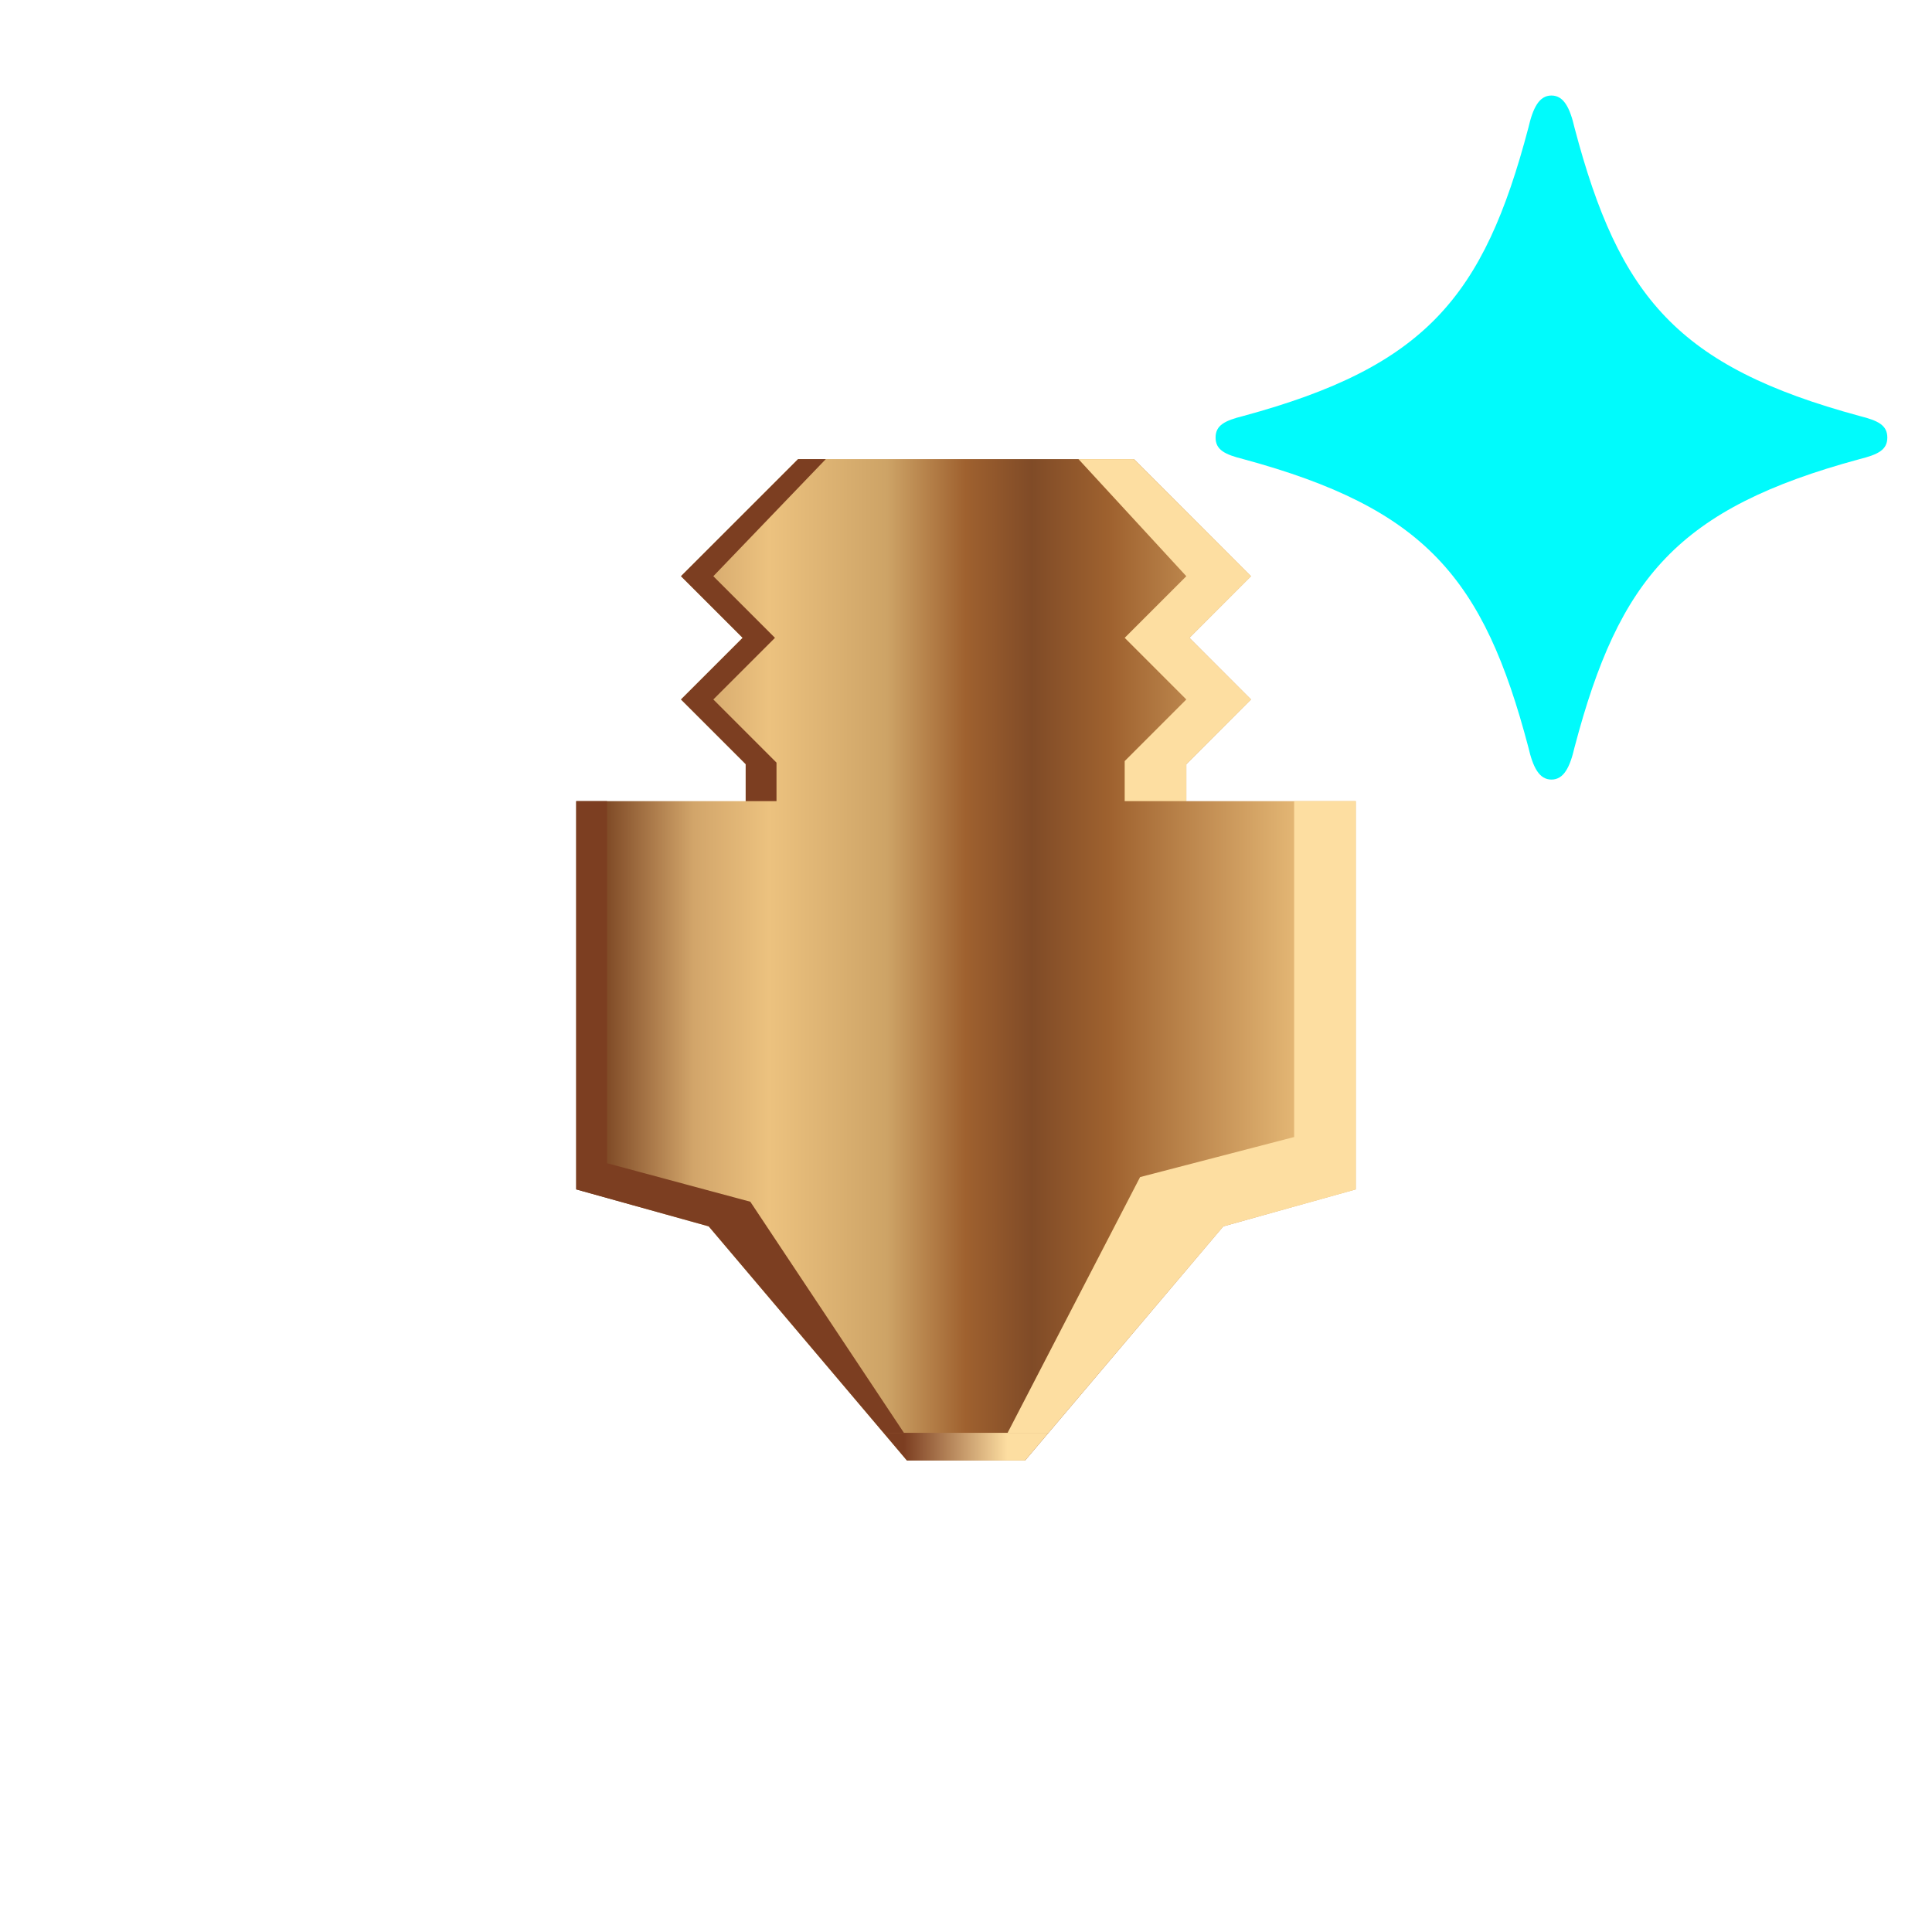
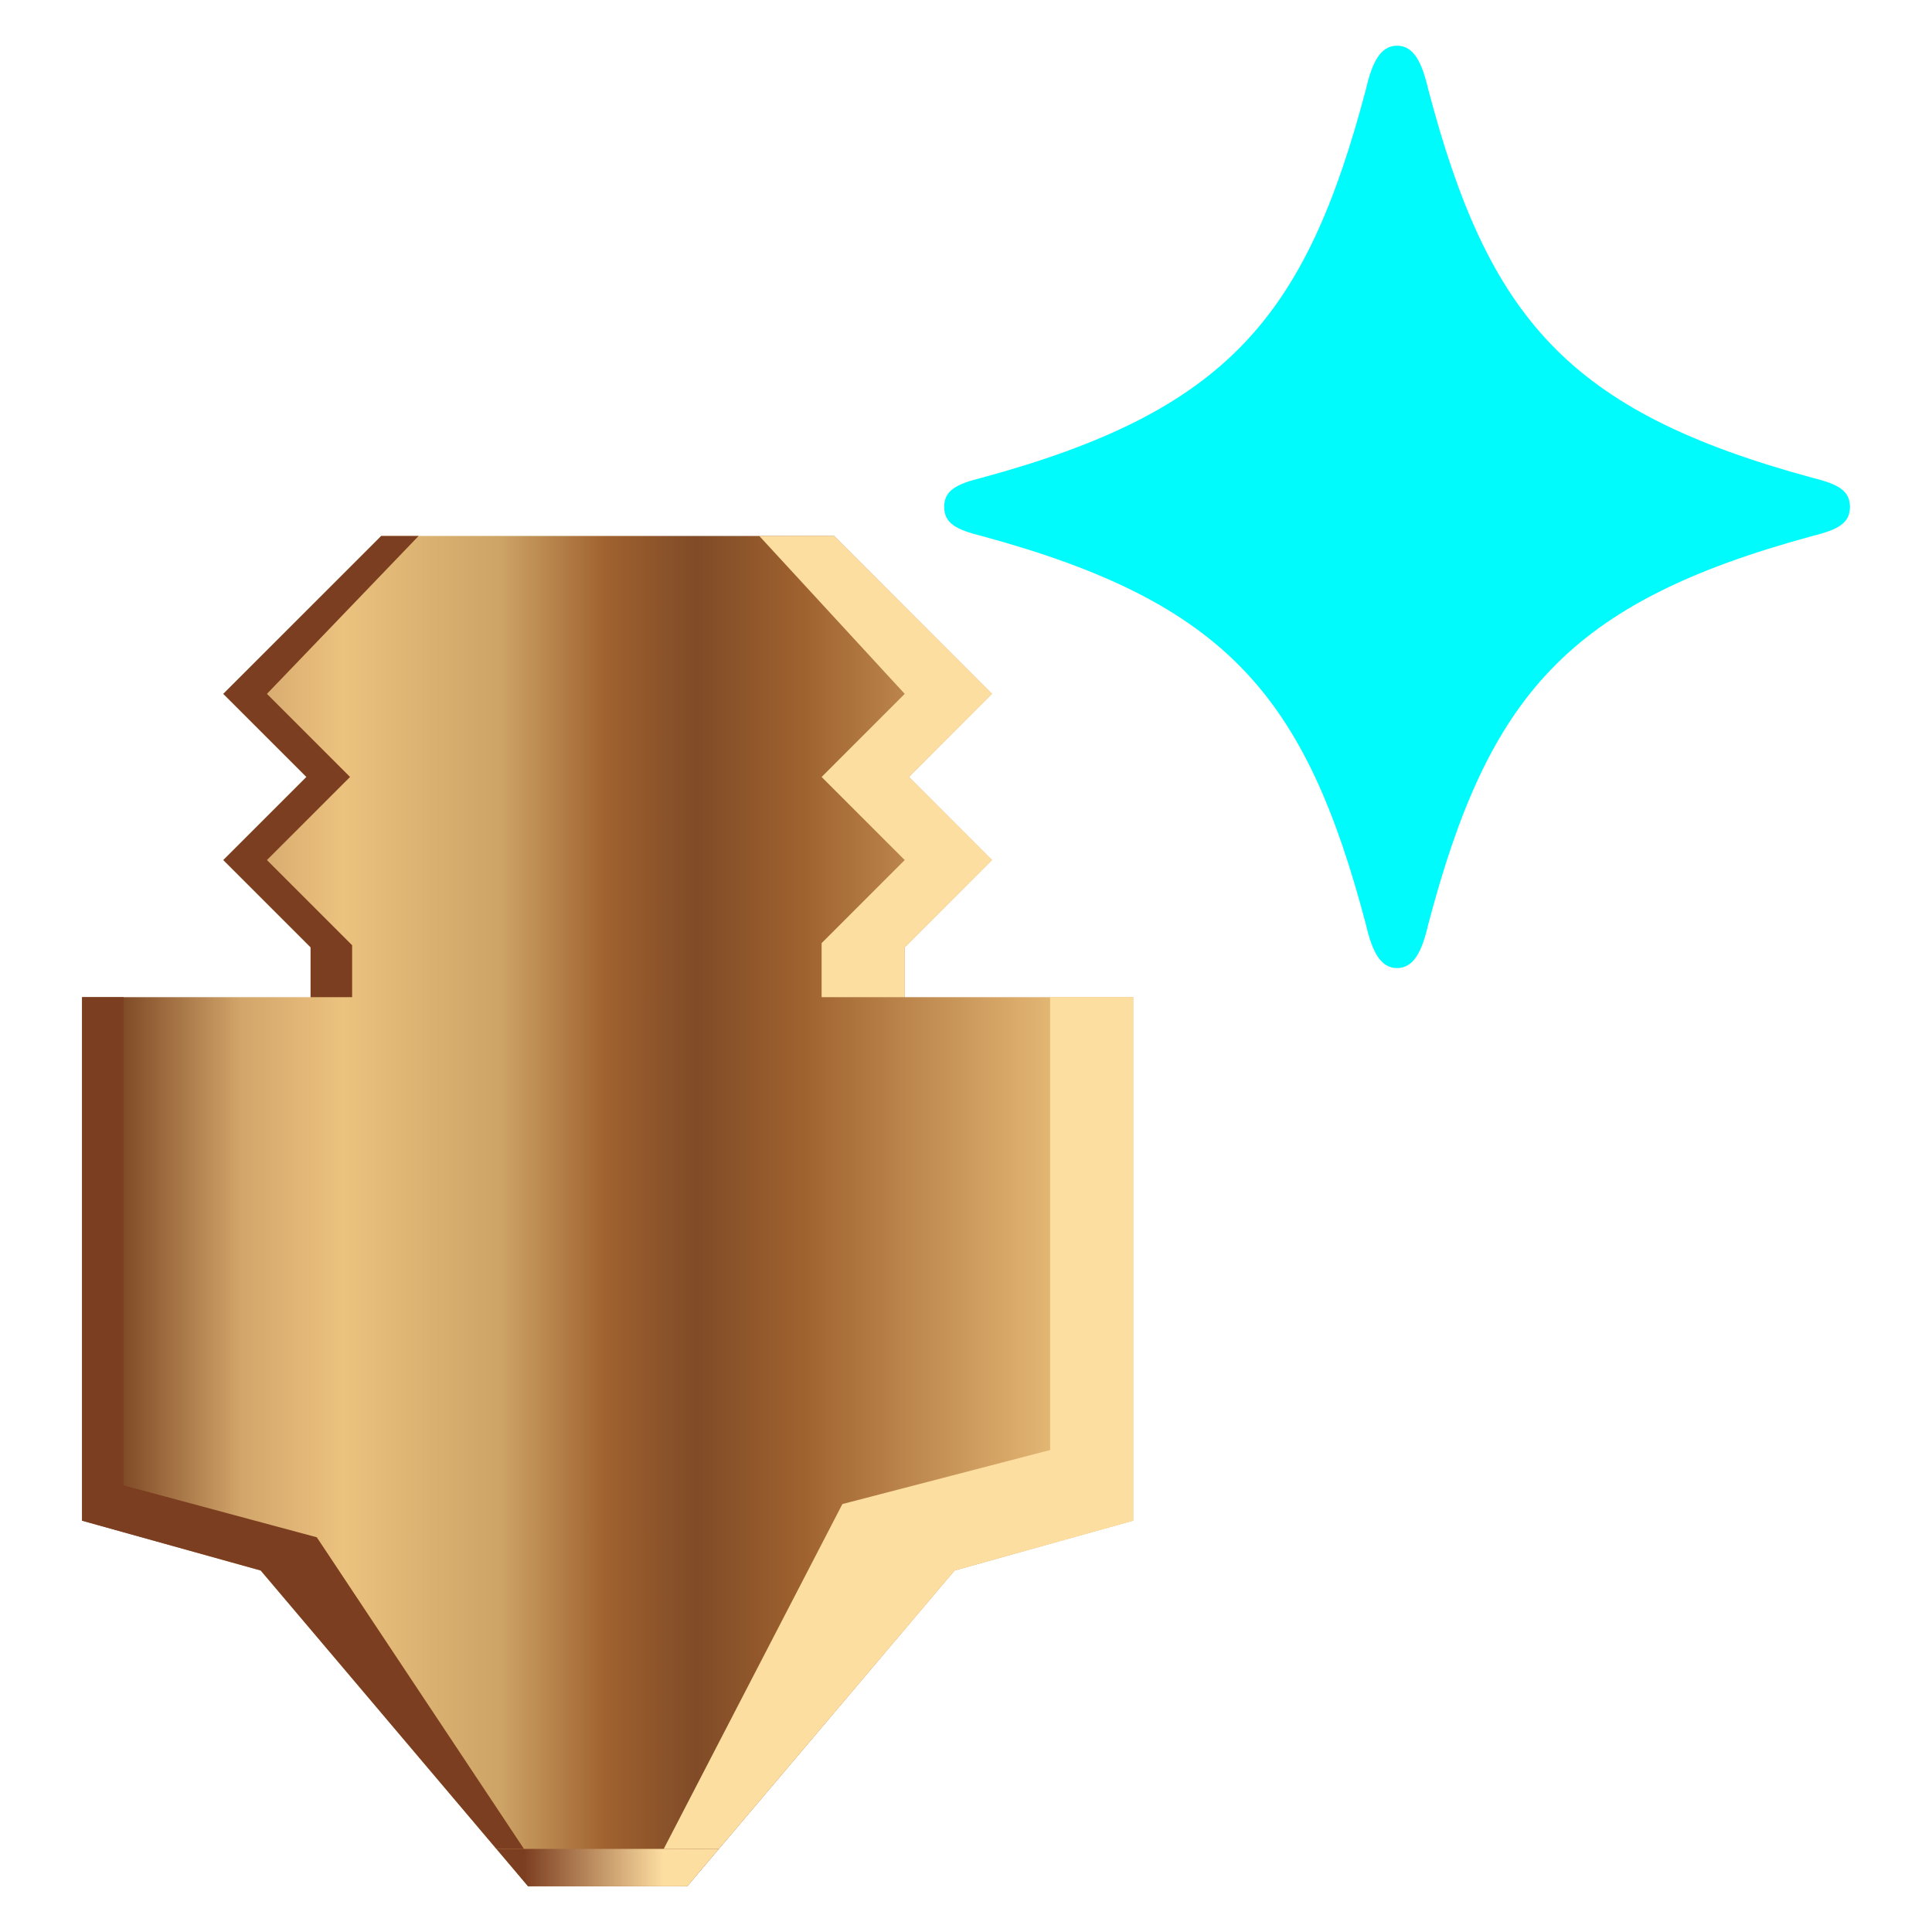
- <svg xmlns="http://www.w3.org/2000/svg" width="1254" height="1254" viewBox="0 0 1254 1254" role="img" aria-labelledby="title">
+ <svg xmlns="http://www.w3.org/2000/svg" width="1254" height="1254" viewBox="334.5 40 930 930" role="img" aria-labelledby="title">
  <defs>
    <linearGradient id="bronze" x1="394" y1="0" x2="840" y2="0" gradientUnits="userSpaceOnUse" color-interpolation="sRGB">
      <stop offset="0" stop-color="#804B27" />
      <stop offset="0.126" stop-color="#D2A56A" />
      <stop offset="0.236" stop-color="#ECC27F" />
      <stop offset="0.408" stop-color="#CDA366" />
      <stop offset="0.522" stop-color="#9F612F" />
      <stop offset="0.618" stop-color="#804B27" />
      <stop offset="0.733" stop-color="#9F622F" />
      <stop offset="1" stop-color="#E3B674" />
    </linearGradient>
    <linearGradient id="bottom-cut" x1="586.722" y1="0" x2="654" y2="0" gradientUnits="userSpaceOnUse" color-interpolation="sRGB">
      <stop offset="0" stop-color="#7C3E21" />
      <stop offset="1" stop-color="#FDDEA1" />
    </linearGradient>
  </defs>
  <g id="nozzle-trimmed-at-948">
    <path id="nozzle" fill="url(#bronze)" d="M 518 298 H 736 L 812 374 772 414 812 454 770 496 V 520 H 880 V 772 L 794 796 665.316 948 H 588.684 L 460 796 374 772 V 520 H 484 V 496 L 442 454 482 414 442 374 Z" />
    <path id="left-edge" fill="#7C3E21" d="M 518 298 H 536 L 463 374 503 414 463 454 504 495 V 520 H 394 V 755 L 487 780 586.722 930 H 573.445 L 460 796 374 772 V 520 H 484 V 496 L 442 454 482 414 442 374 Z" />
    <path id="right-edge" fill="#FDDEA1" d="M 700 298 H 736 L 812 374 772 414 812 454 770 496 V 520 H 880 V 772 L 794 796 680.555 930 H 654 L 740 764 840 738 V 520 H 730 V 494 L 770 454 730 414 770 374 Z" />
    <path id="bottom-highlight" fill="url(#bottom-cut)" d="M 573.445 930 H 680.555 L 665.316 948 H 588.684 Z" />
  </g>
  <path id="sparkle" fill="#00FBFC" d="M 1007 62 C 1015 62 1019 70 1022 83 C 1051 193 1089 238 1207 270 C 1219 273 1225 276 1225 284 C 1225 292 1219 295 1207 298 C 1089 330 1051 375 1022 485 C 1019 498 1015 506 1007 506 C 999 506 995 498 992 485 C 963 375 925 330 807 298 C 795 295 789 292 789 284 C 789 276 795 273 807 270 C 925 238 963 193 992 83 C 995 70 999 62 1007 62 Z" />
</svg>
